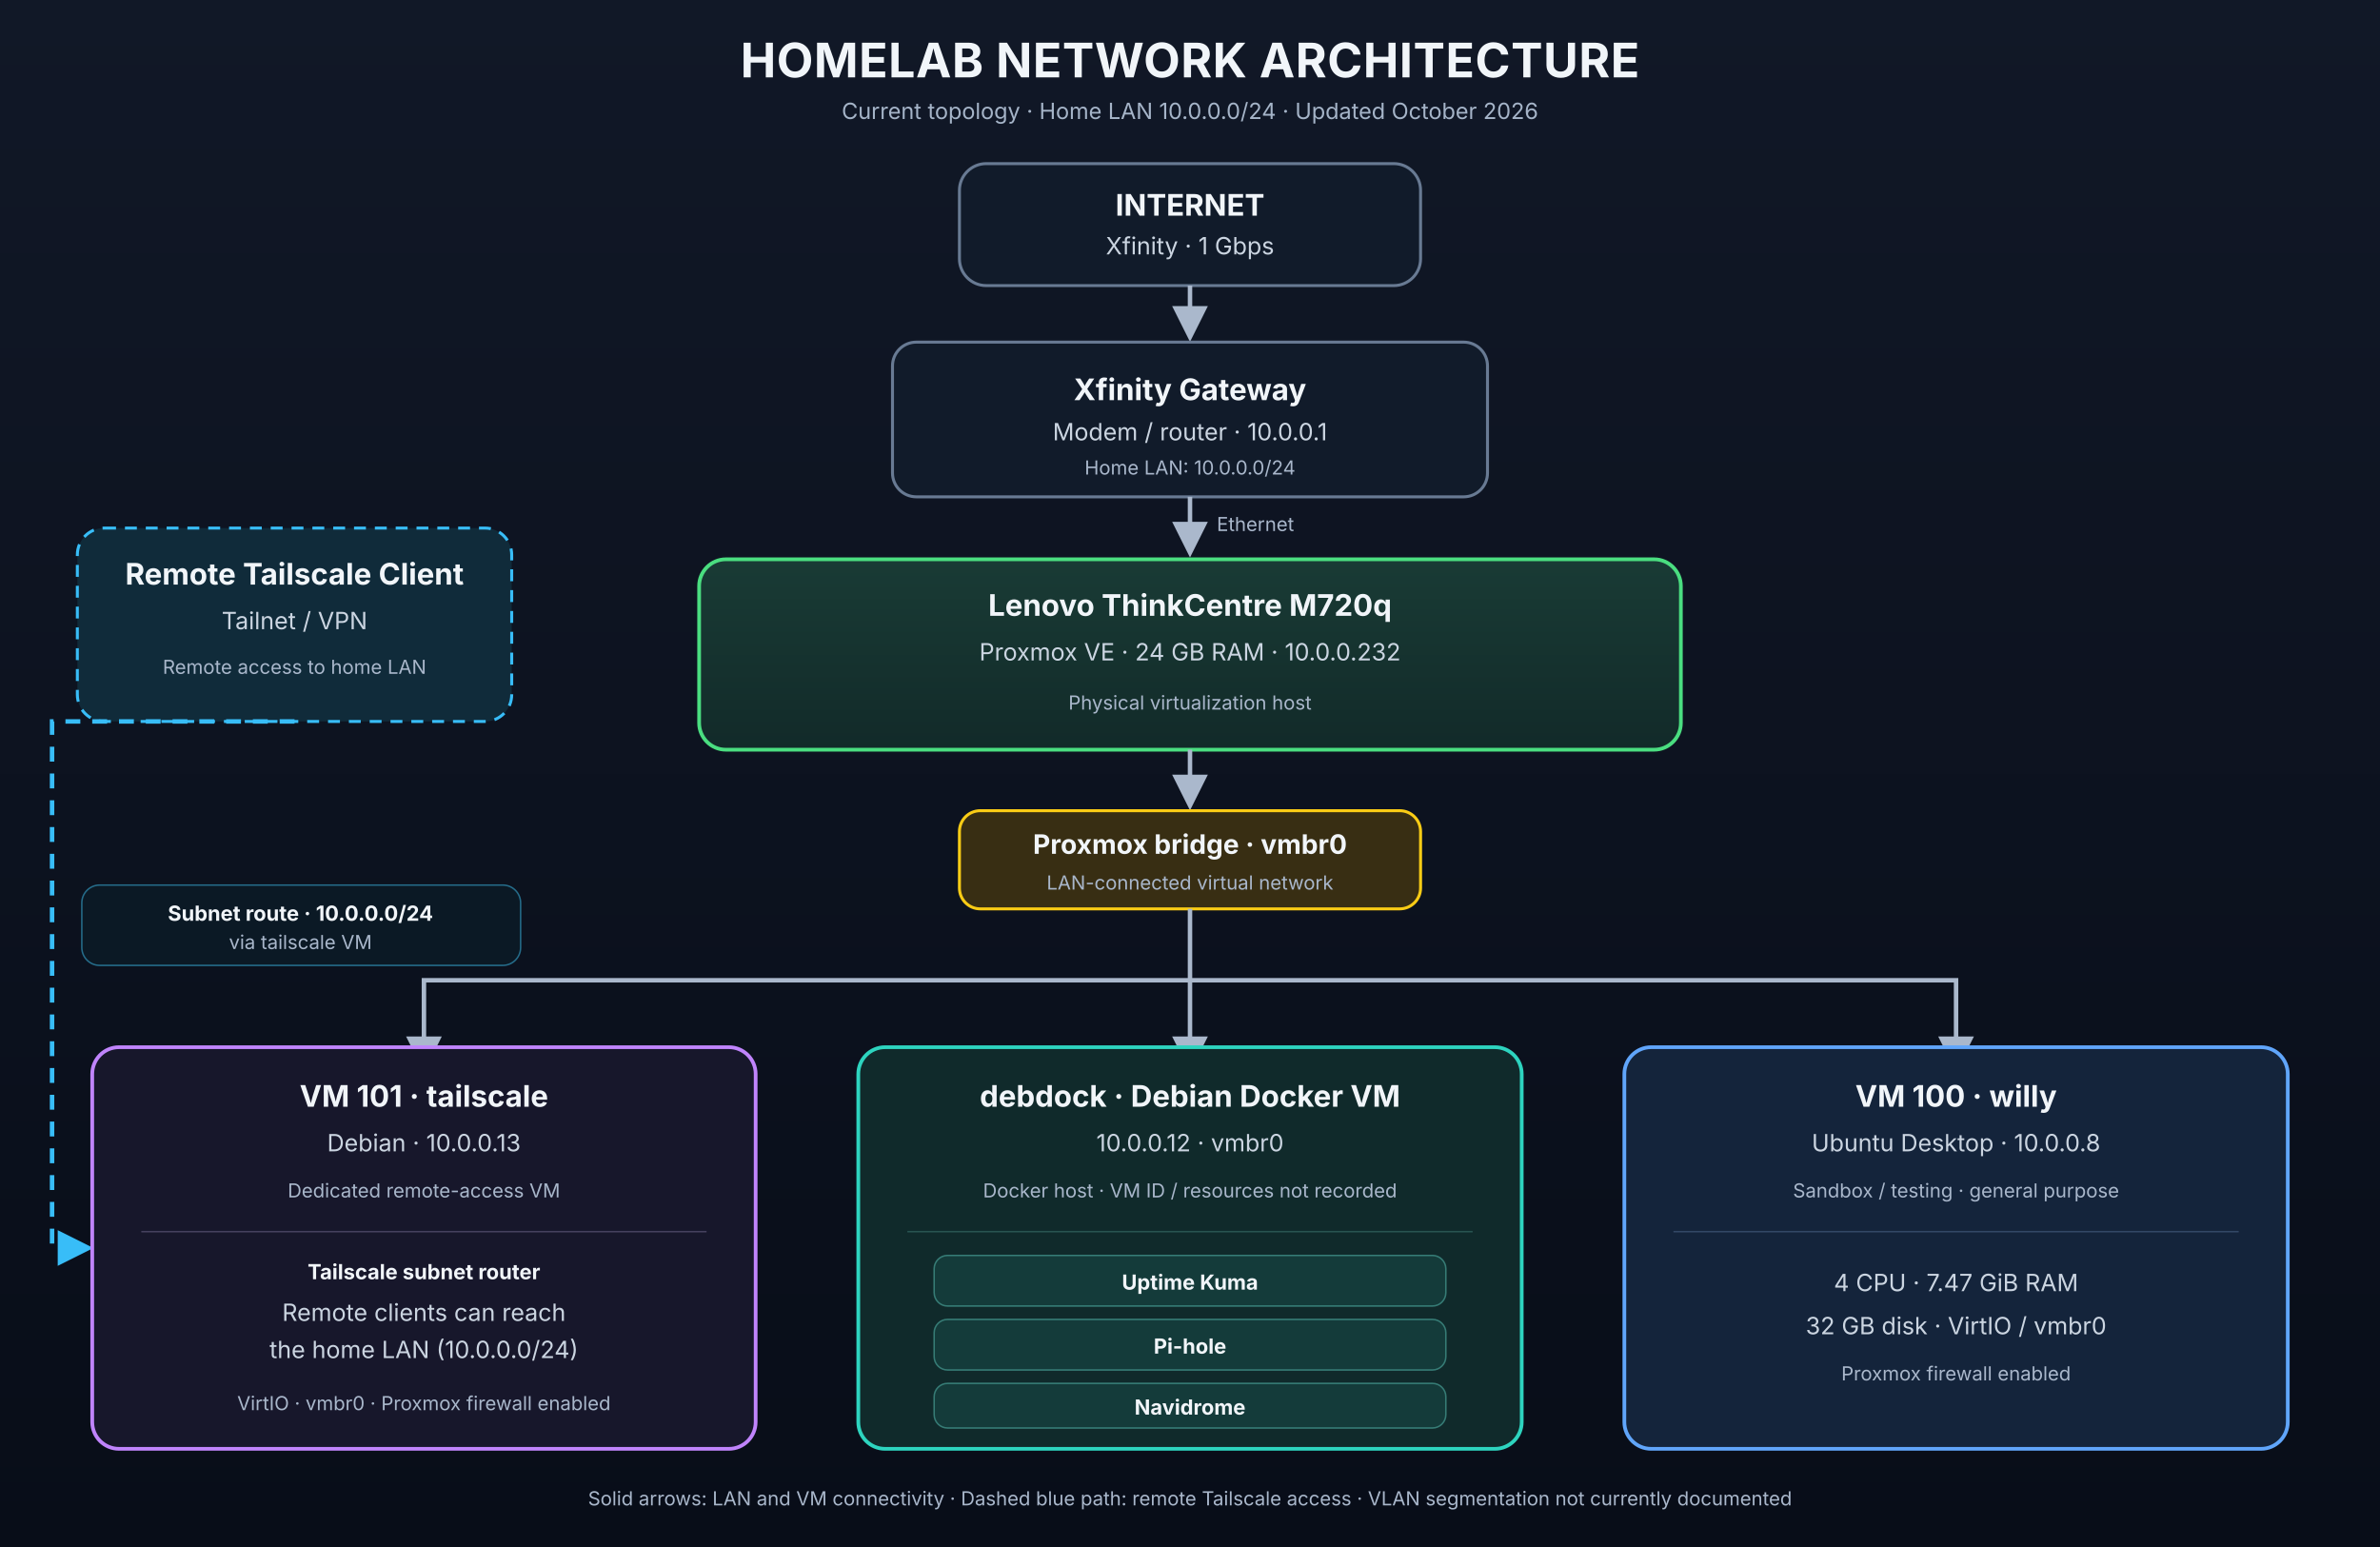
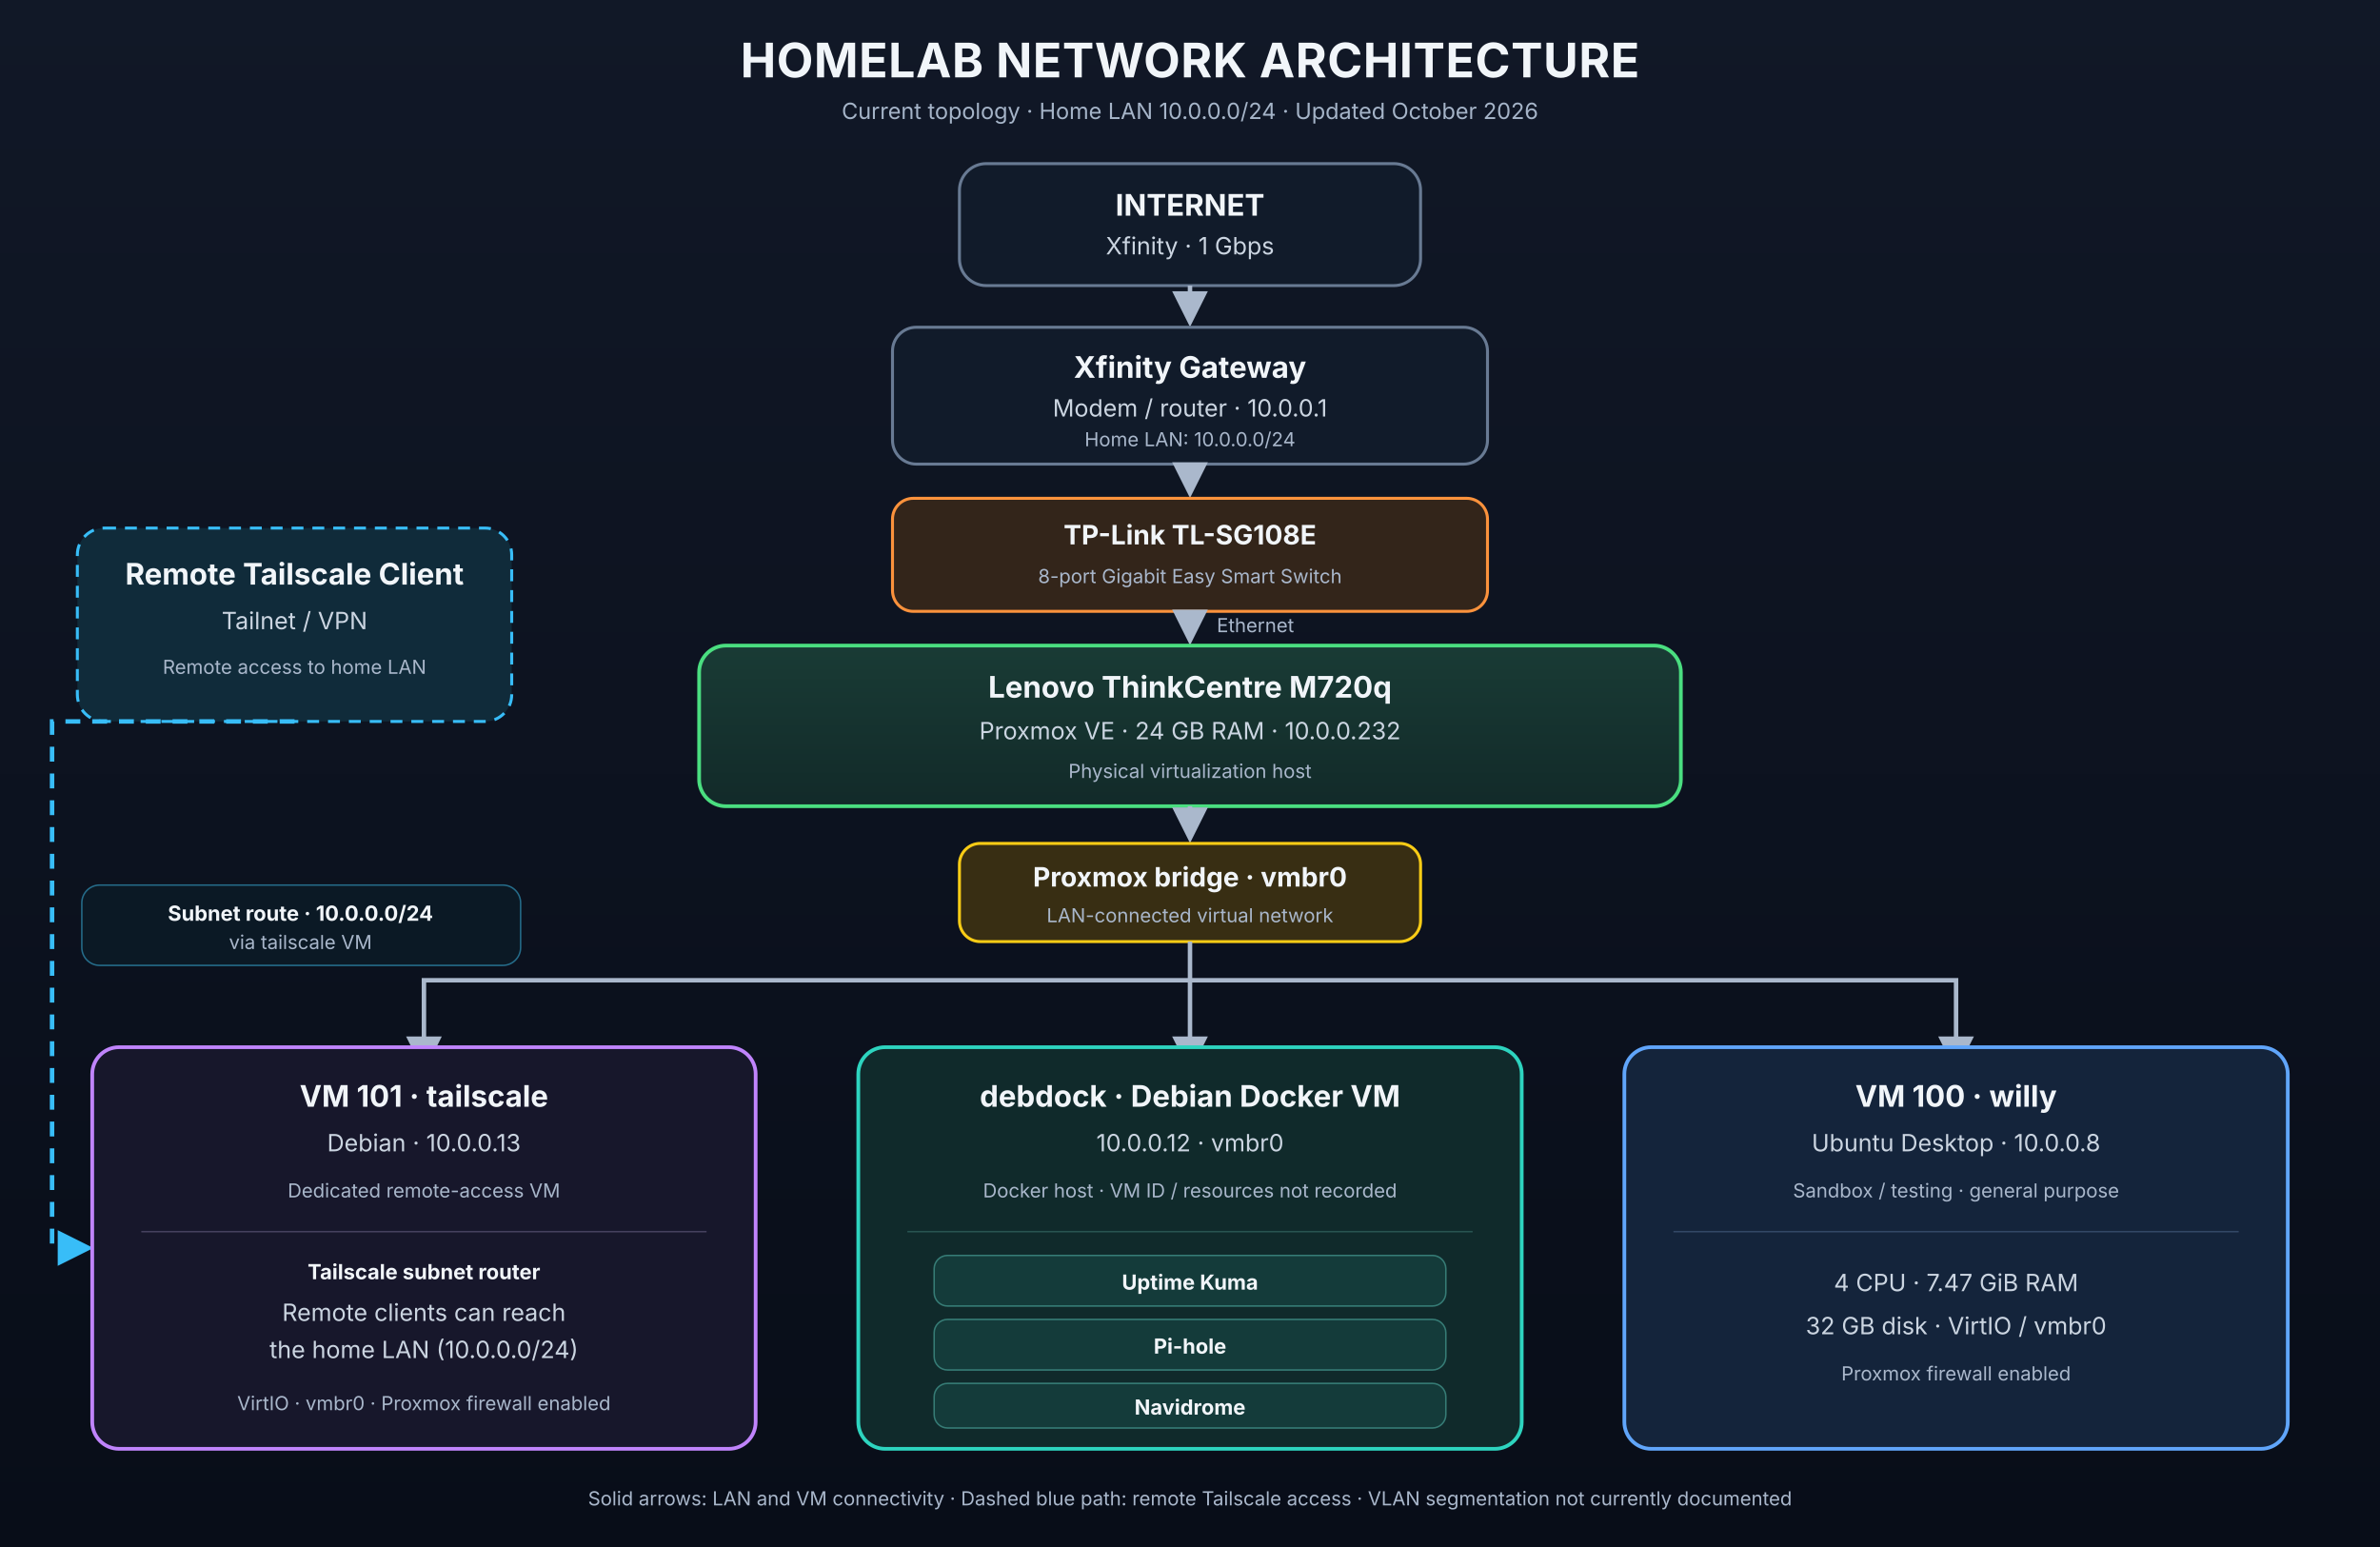
<svg xmlns="http://www.w3.org/2000/svg" width="1600" height="1040" viewBox="0 0 1600 1040" role="img" aria-labelledby="title desc">
  <defs>
    <linearGradient id="bg" x2="0" y2="1">
      <stop stop-color="#111827" />
      <stop offset="1" stop-color="#080d18" />
    </linearGradient>
    <linearGradient id="host" x2="0" y2="1">
      <stop stop-color="#193b35" />
      <stop offset="1" stop-color="#122a29" />
    </linearGradient>
    <marker id="arrow" viewBox="0 0 10 10" refX="8" refY="5" markerWidth="8" markerHeight="8" orient="auto-start-reverse">
      <path d="M0 0L10 5L0 10z" fill="#aab8cc" />
    </marker>
    <marker id="blueArrow" viewBox="0 0 10 10" refX="8" refY="5" markerWidth="8" markerHeight="8" orient="auto">
      <path d="M0 0L10 5L0 10z" fill="#38bdf8" />
    </marker>
    <style>
      text{font-family:Inter,Segoe UI,Arial,sans-serif;fill:#f1f5f9}.title{font-size:32px;font-weight:750;letter-spacing:.4px}.subtitle{font-size:15px;fill:#a5b4c8}.label{font-size:20px;font-weight:700}.detail{font-size:16px;fill:#cbd5e1}.small{font-size:13px;fill:#a9b7cb}.tag{font-size:14px;font-weight:650}.card{fill:#111b2a;stroke:#687a93;stroke-width:2}.connector{fill:none;stroke:#aab8cc;stroke-width:3;marker-end:url(#arrow)}.route{fill:none;stroke:#38bdf8;stroke-width:3;stroke-dasharray:10 8;marker-end:url(#blueArrow)}
    </style>
  </defs>
  <rect width="1600" height="1040" fill="url(#bg)" />
  <text x="800" y="52" text-anchor="middle" class="title">HOMELAB NETWORK ARCHITECTURE</text>
  <text x="800" y="80" text-anchor="middle" class="subtitle">Current topology · Home LAN 10.0.0.0/24 · Updated October 2026</text>
  <rect x="645" y="110" width="310" height="82" rx="18" class="card" stroke="#38bdf8" />
  <text x="800" y="145" text-anchor="middle" class="label">INTERNET</text>
  <text x="800" y="171" text-anchor="middle" class="detail">Xfinity · 1 Gbps</text>
-   <path d="M800 192V225" class="connector" />
-   <rect x="600" y="230" width="400" height="104" rx="16" class="card" stroke="#60a5fa" />
-   <text x="800" y="269" text-anchor="middle" class="label">Xfinity Gateway</text>
-   <text x="800" y="296" text-anchor="middle" class="detail">Modem / router · 10.0.0.1</text>
-   <text x="800" y="319" text-anchor="middle" class="small">Home LAN: 10.0.0.0/24</text>
-   <path d="M800 334V370" class="connector" />
-   <text x="818" y="357" class="small">Ethernet</text>
-   <rect x="470" y="376" width="660" height="128" rx="18" fill="url(#host)" stroke="#4ade80" stroke-width="2.5" />
-   <text x="800" y="414" text-anchor="middle" class="label">Lenovo ThinkCentre M720q</text>
-   <text x="800" y="444" text-anchor="middle" class="detail">Proxmox VE · 24 GB RAM · 10.0.0.232</text>
-   <text x="800" y="477" text-anchor="middle" class="small">Physical virtualization host</text>
-   <path d="M800 504V540" class="connector" />
-   <rect x="645" y="545" width="310" height="66" rx="14" fill="#382e13" stroke="#facc15" stroke-width="2" />
-   <text x="800" y="574" text-anchor="middle" class="label" style="font-size:18px">Proxmox bridge · vmbr0</text>
-   <text x="800" y="598" text-anchor="middle" class="small">LAN-connected virtual network</text>
+   <path d="M800 192V215" class="connector" />
+   <rect x="600" y="220" width="400" height="92" rx="16" class="card" stroke="#60a5fa" />
+   <text x="800" y="254" text-anchor="middle" class="label">Xfinity Gateway</text>
+   <text x="800" y="280" text-anchor="middle" class="detail">Modem / router · 10.0.0.1</text>
+   <text x="800" y="300" text-anchor="middle" class="small">Home LAN: 10.0.0.0/24</text>
+   <path d="M800 312V330" class="connector" />
+   <rect x="600" y="335" width="400" height="76" rx="14" fill="#33251a" stroke="#fb923c" stroke-width="2" />
+   <text x="800" y="366" text-anchor="middle" class="label" style="font-size:18px">TP-Link TL-SG108E</text>
+   <text x="800" y="392" text-anchor="middle" class="small">8-port Gigabit Easy Smart Switch</text>
+   <path d="M800 411V429" class="connector" />
+   <text x="818" y="425" class="small">Ethernet</text>
+   <rect x="470" y="434" width="660" height="108" rx="18" fill="url(#host)" stroke="#4ade80" stroke-width="2.5" />
+   <text x="800" y="469" text-anchor="middle" class="label">Lenovo ThinkCentre M720q</text>
+   <text x="800" y="497" text-anchor="middle" class="detail">Proxmox VE · 24 GB RAM · 10.0.0.232</text>
+   <text x="800" y="523" text-anchor="middle" class="small">Physical virtualization host</text>
+   <path d="M800 542V562" class="connector" />
+   <rect x="645" y="567" width="310" height="66" rx="14" fill="#382e13" stroke="#facc15" stroke-width="2" />
+   <text x="800" y="596" text-anchor="middle" class="label" style="font-size:18px">Proxmox bridge · vmbr0</text>
+   <text x="800" y="620" text-anchor="middle" class="small">LAN-connected virtual network</text>
  <rect x="52" y="355" width="292" height="130" rx="18" fill="#102b3a" stroke="#38bdf8" stroke-width="2" stroke-dasharray="8 6" />
  <text x="198" y="393" text-anchor="middle" class="label">Remote Tailscale Client</text>
  <text x="198" y="423" text-anchor="middle" class="detail">Tailnet / VPN</text>
  <text x="198" y="453" text-anchor="middle" class="small">Remote access to home LAN</text>
  <path d="M198 485H35V839H58" class="route" />
  <rect x="55" y="595" width="295" height="54" rx="12" fill="#0b1925" stroke="#256c8a" />
  <text x="202" y="619" text-anchor="middle" class="tag" fill="#7dd3fc">Subnet route · 10.0.0.0/24</text>
  <text x="202" y="638" text-anchor="middle" class="small">via tailscale VM</text>
-   <path d="M800 611V659H285V716" class="connector" />
+   <path d="M800 633V659H285V716" class="connector" />
  <path d="M800 659V716" class="connector" />
  <path d="M800 659H1315V716" class="connector" />
  <rect x="62" y="704" width="446" height="270" rx="18" fill="#17172b" stroke="#c084fc" stroke-width="2.5" />
  <text x="285" y="744" text-anchor="middle" class="label">VM 101 · tailscale</text>
  <text x="285" y="774" text-anchor="middle" class="detail">Debian · 10.0.0.13</text>
  <text x="285" y="805" text-anchor="middle" class="small">Dedicated remote-access VM</text>
  <line x1="95" y1="828" x2="475" y2="828" stroke="#45415e" />
  <text x="285" y="860" text-anchor="middle" class="tag" fill="#7dd3fc">Tailscale subnet router</text>
  <text x="285" y="888" text-anchor="middle" class="detail">Remote clients can reach</text>
  <text x="285" y="913" text-anchor="middle" class="detail">the home LAN (10.0.0.0/24)</text>
  <text x="285" y="948" text-anchor="middle" class="small">VirtIO · vmbr0 · Proxmox firewall enabled</text>
  <rect x="577" y="704" width="446" height="270" rx="18" fill="#102a2b" stroke="#2dd4bf" stroke-width="2.5" />
  <text x="800" y="744" text-anchor="middle" class="label">debdock · Debian Docker VM</text>
  <text x="800" y="774" text-anchor="middle" class="detail">10.0.0.12 · vmbr0</text>
  <text x="800" y="805" text-anchor="middle" class="small">Docker host · VM ID / resources not recorded</text>
  <line x1="610" y1="828" x2="990" y2="828" stroke="#285451" />
  <rect x="628" y="844" width="344" height="34" rx="9" fill="#143b3a" stroke="#367c76" />
  <text x="800" y="867" text-anchor="middle" class="tag">Uptime Kuma</text>
  <rect x="628" y="887" width="344" height="34" rx="9" fill="#143b3a" stroke="#367c76" />
  <text x="800" y="910" text-anchor="middle" class="tag">Pi-hole</text>
  <rect x="628" y="930" width="344" height="30" rx="9" fill="#143b3a" stroke="#367c76" />
  <text x="800" y="951" text-anchor="middle" class="tag">Navidrome</text>
  <rect x="1092" y="704" width="446" height="270" rx="18" fill="#14243b" stroke="#60a5fa" stroke-width="2.5" />
  <text x="1315" y="744" text-anchor="middle" class="label">VM 100 · willy</text>
  <text x="1315" y="774" text-anchor="middle" class="detail">Ubuntu Desktop · 10.0.0.8</text>
  <text x="1315" y="805" text-anchor="middle" class="small">Sandbox / testing · general purpose</text>
  <line x1="1125" y1="828" x2="1505" y2="828" stroke="#334866" />
  <text x="1315" y="868" text-anchor="middle" class="detail">4 CPU · 7.47 GiB RAM</text>
  <text x="1315" y="897" text-anchor="middle" class="detail">32 GB disk · VirtIO / vmbr0</text>
  <text x="1315" y="928" text-anchor="middle" class="small">Proxmox firewall enabled</text>
  <text x="800" y="1012" text-anchor="middle" class="small">Solid arrows: LAN and VM connectivity · Dashed blue path: remote Tailscale access · VLAN segmentation not currently documented</text>
</svg>
